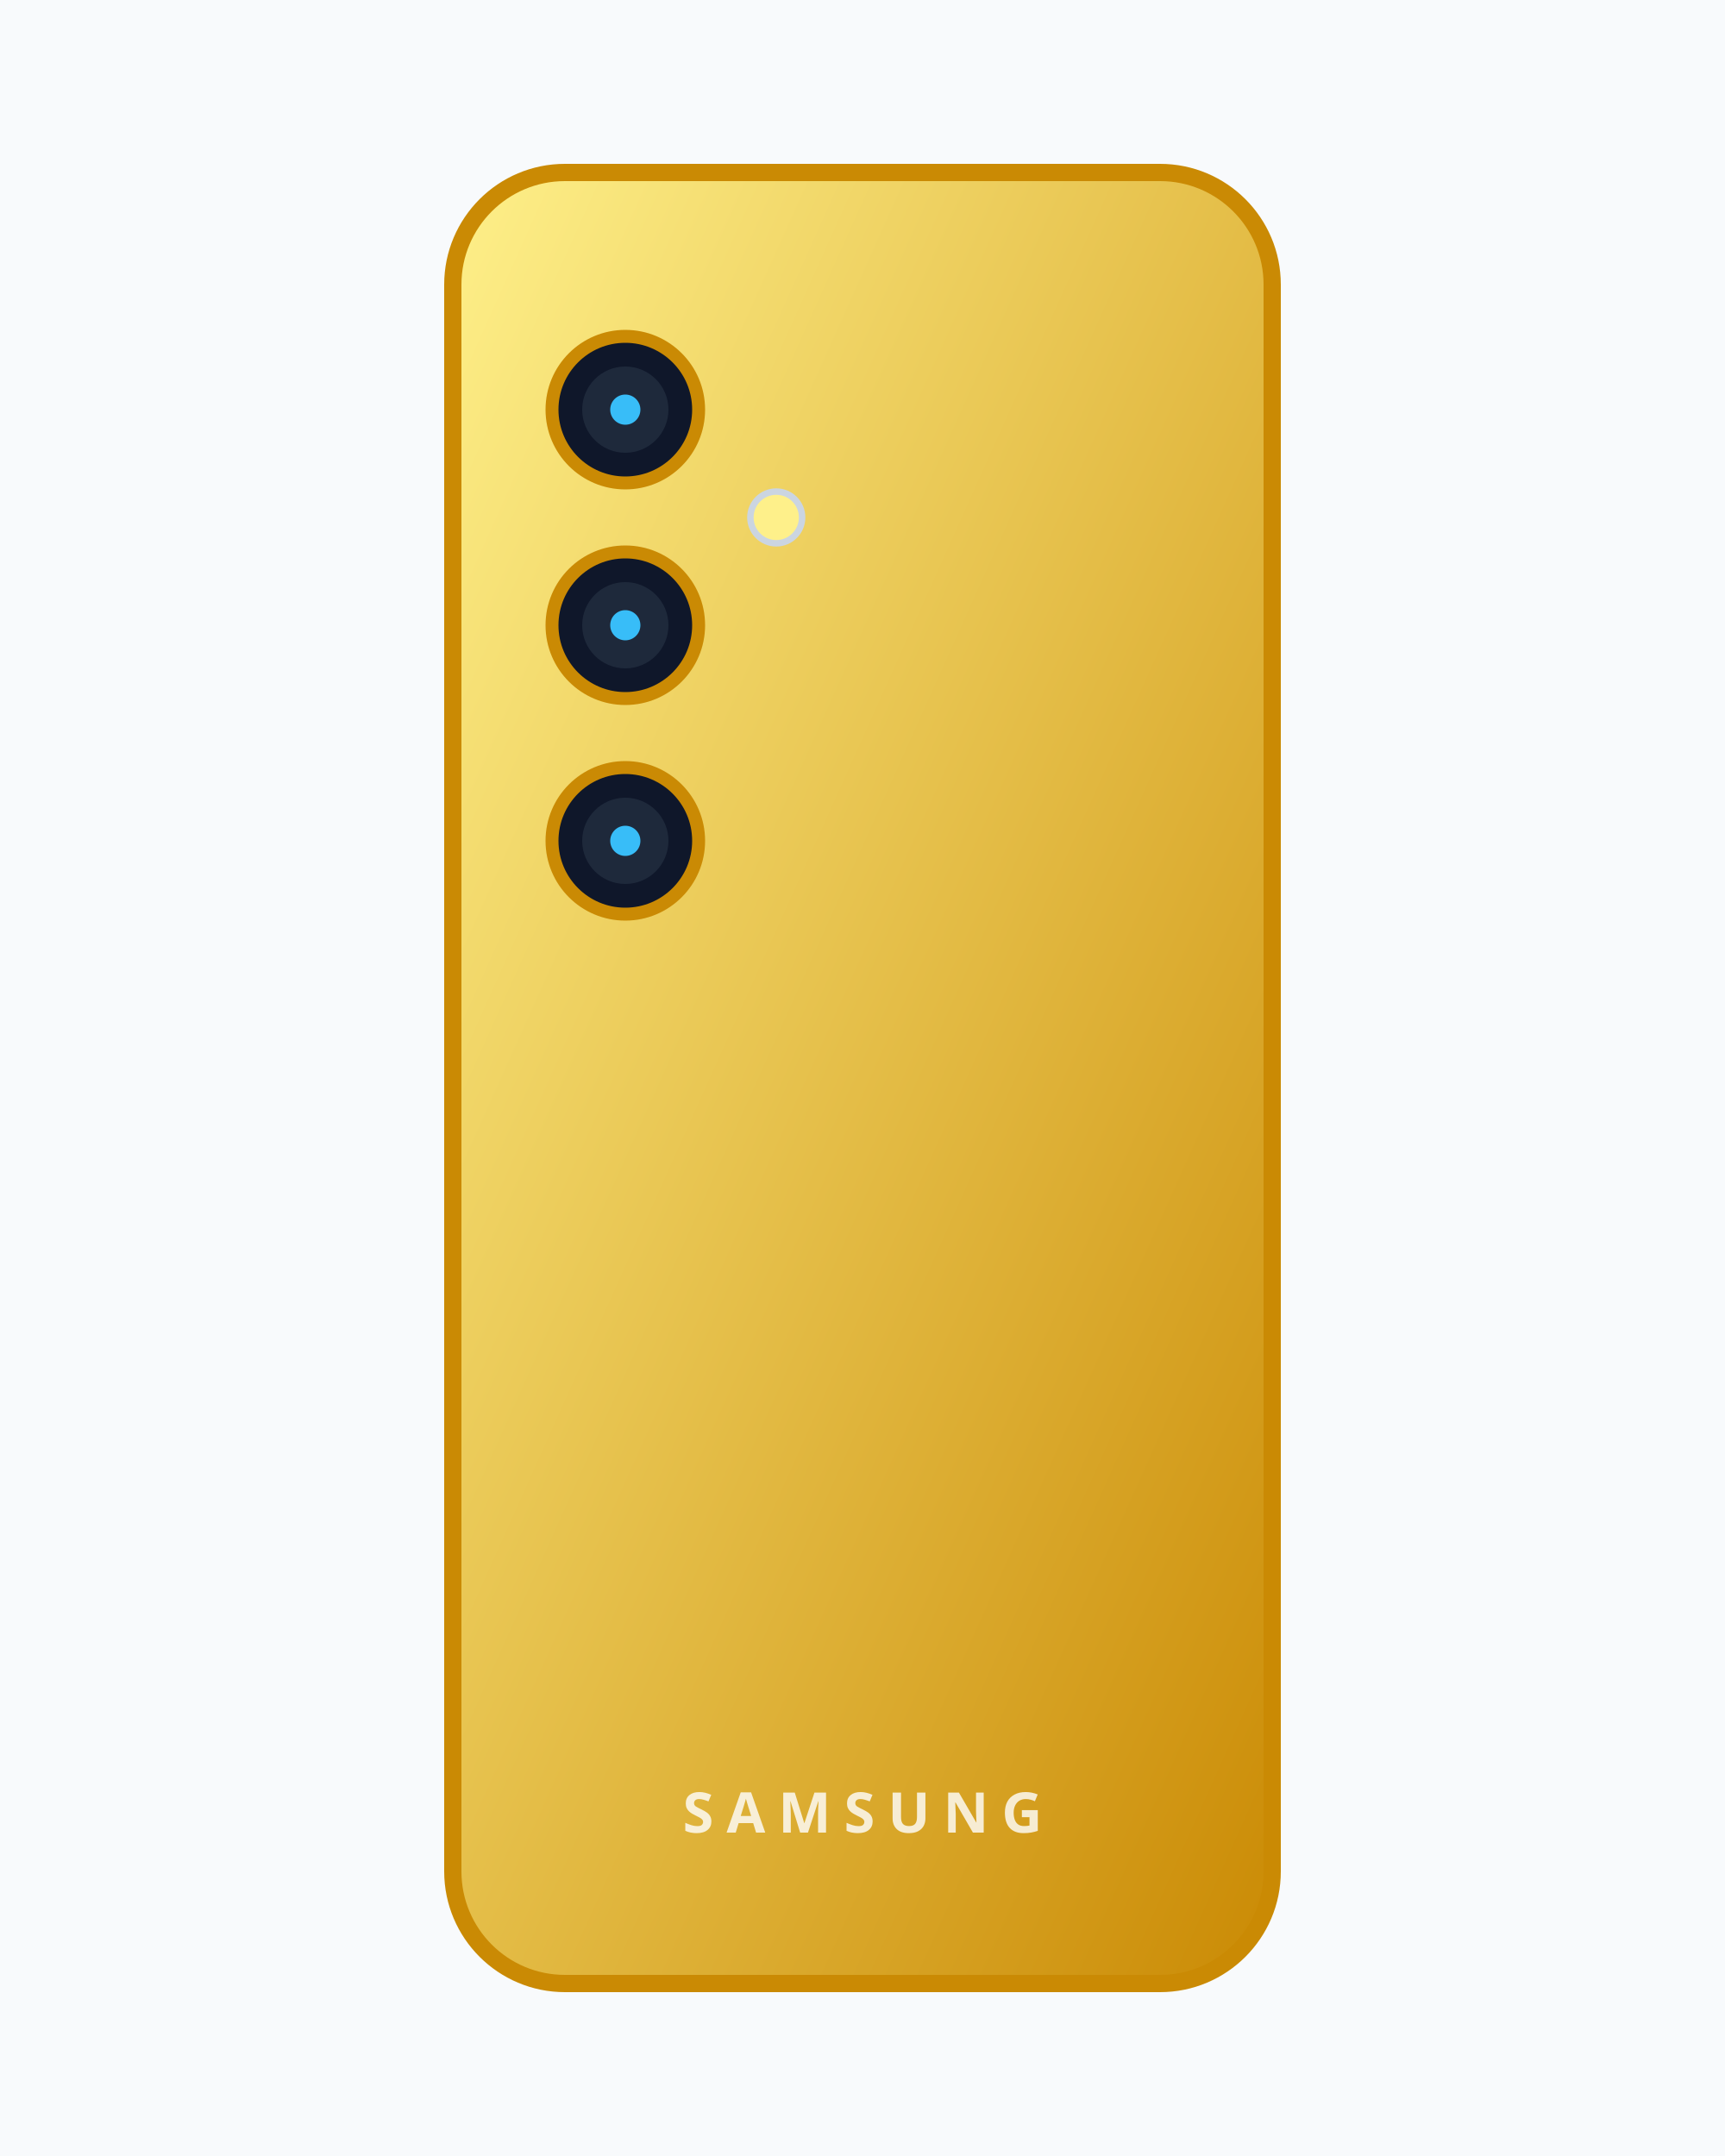
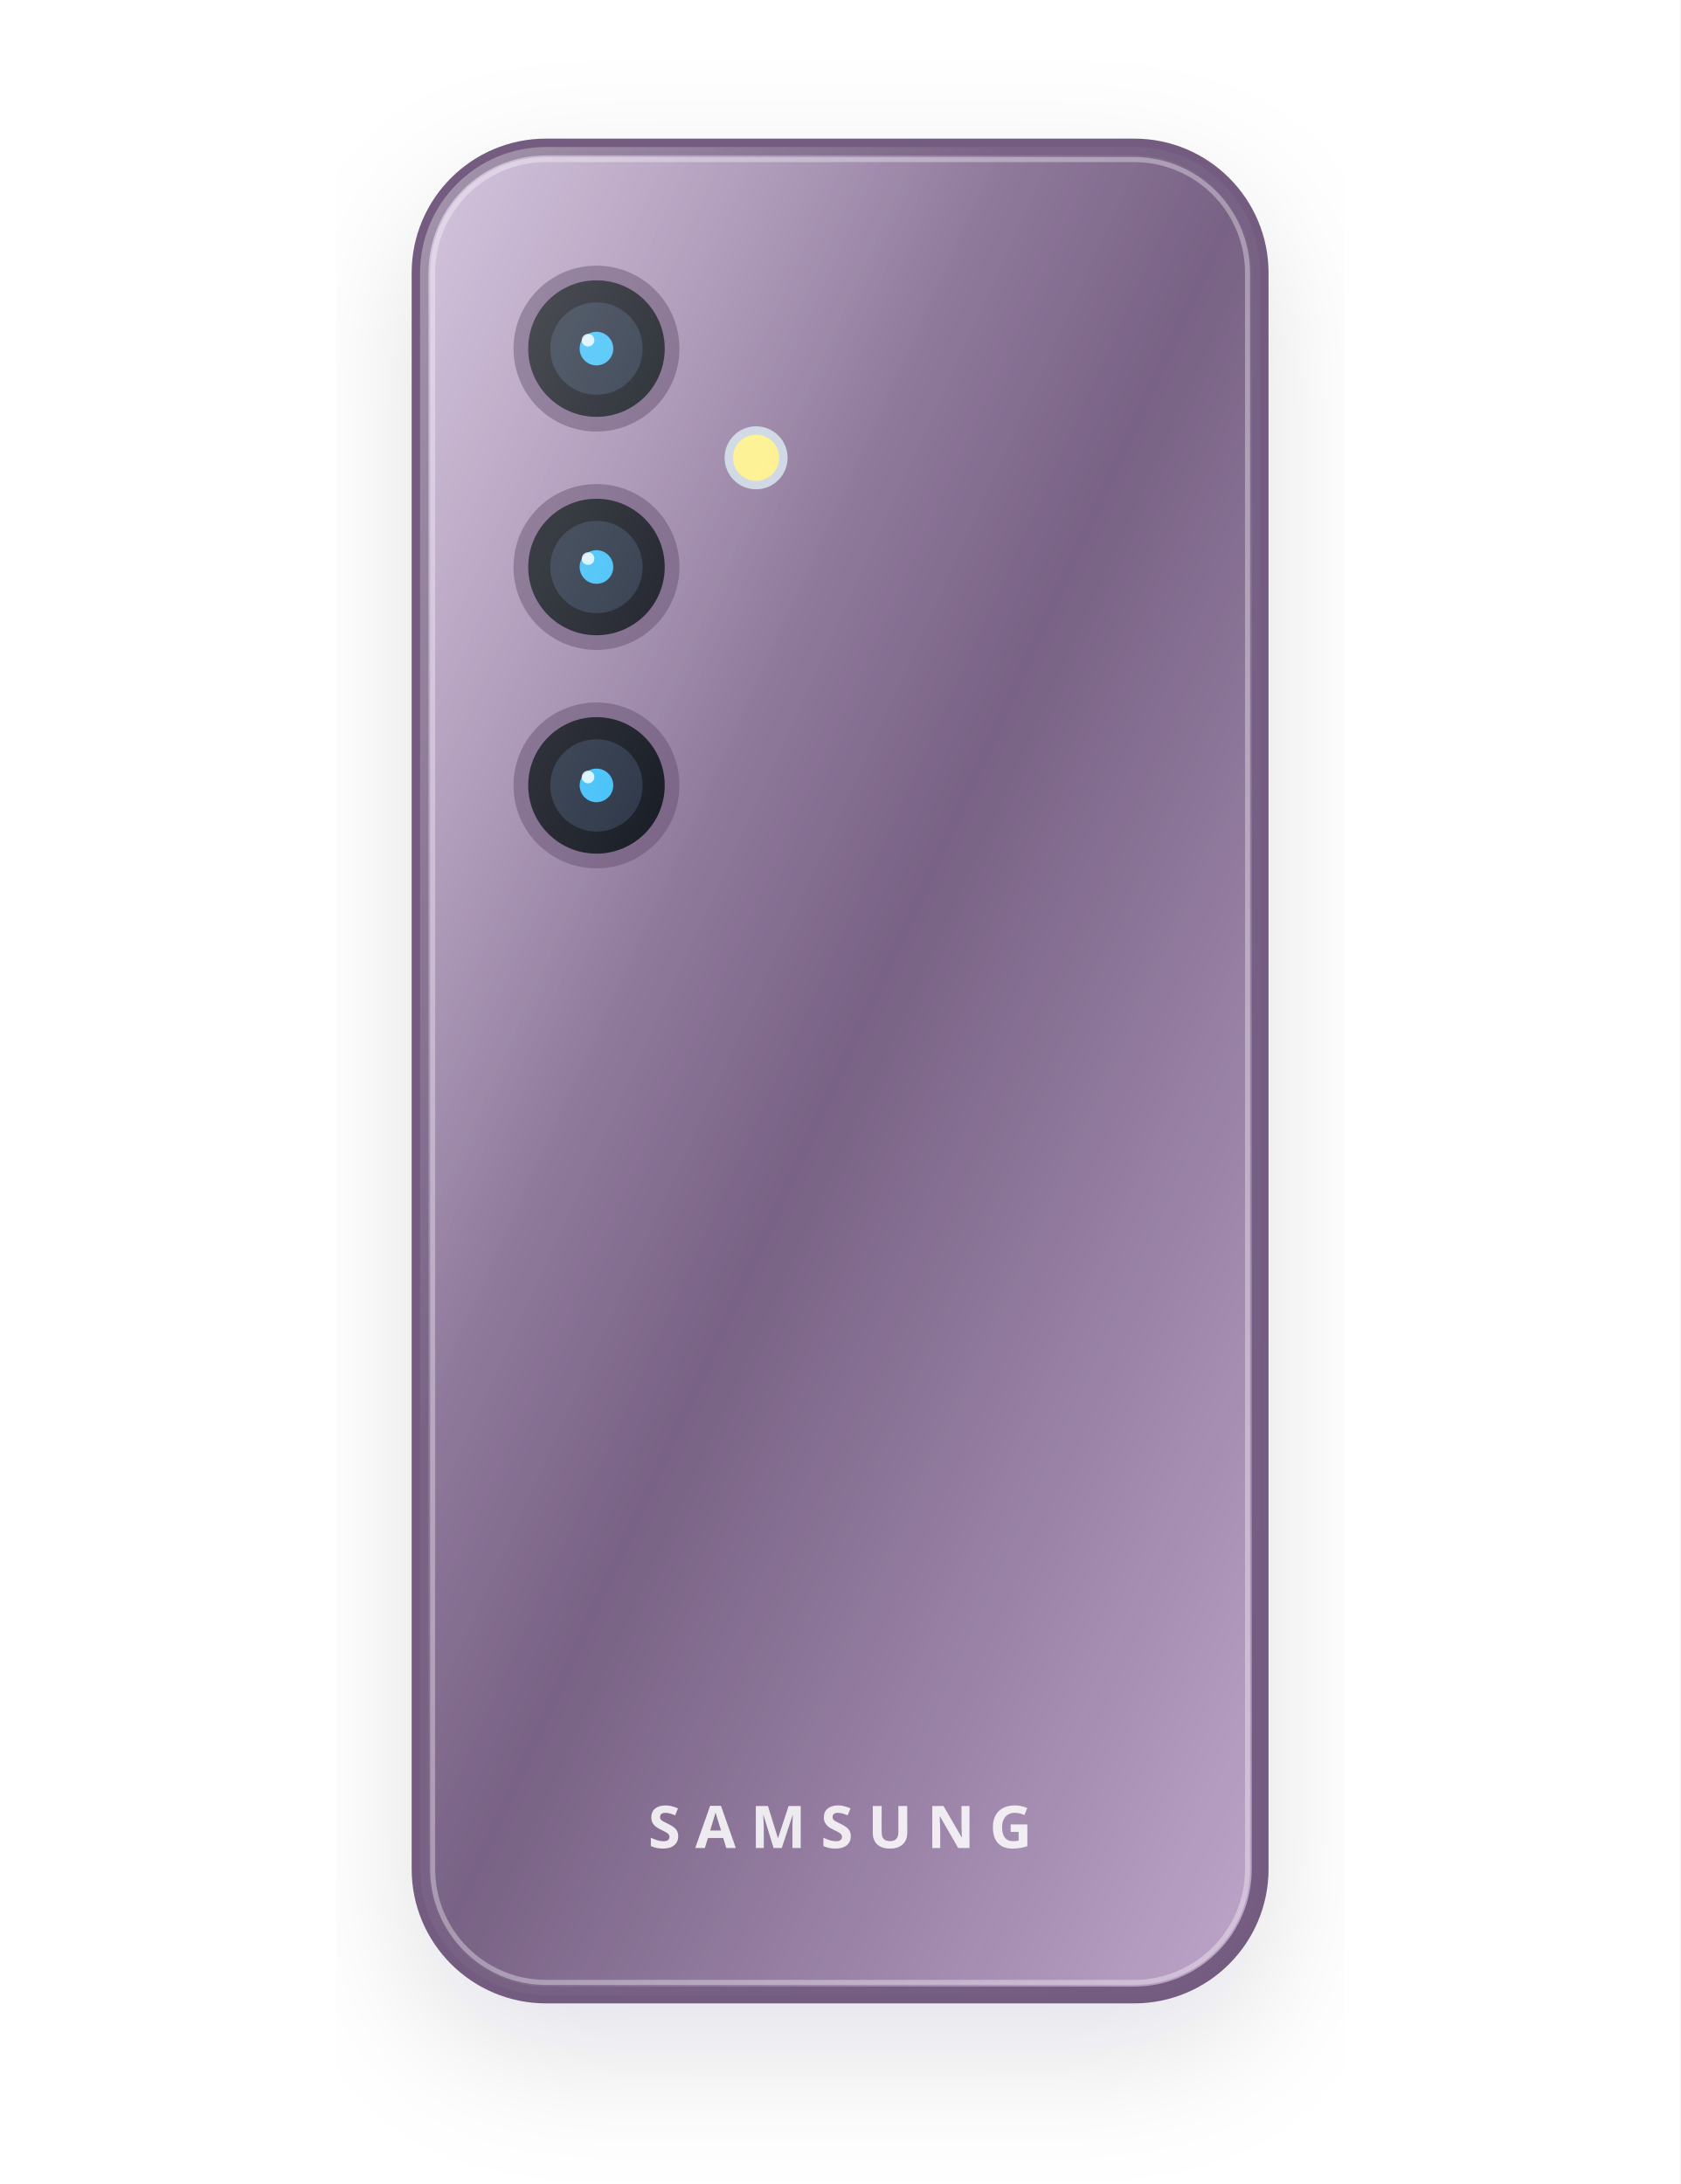
- <svg xmlns="http://www.w3.org/2000/svg" viewBox="0 0 400 500" width="100%" height="100%">
+ <svg xmlns="http://www.w3.org/2000/svg" viewBox="0 0 400 520" width="100%" height="100%">
  <defs>
-     <linearGradient id="bodyGrad" x1="0%" y1="0%" x2="100%" y2="100%">
-       <stop offset="0%" stop-color="#fef08a" />
-       <stop offset="100%" stop-color="#ca8a04" />
+     <linearGradient id="bodyGrad_s23" x1="0%" y1="0%" x2="100%" y2="100%">
+       <stop offset="0%" stop-color="#bfa7cc" />
+       <stop offset="50%" stop-color="#735c80" />
+       <stop offset="100%" stop-color="#bfa7cc" />
    </linearGradient>
+     <linearGradient id="glassSheen_s23" x1="0%" y1="0%" x2="100%" y2="100%">
+       <stop offset="0%" stop-color="#ffffff" stop-opacity="0.35" />
+       <stop offset="35%" stop-color="#ffffff" stop-opacity="0.05" />
+       <stop offset="100%" stop-color="#ffffff" stop-opacity="0" />
+     </linearGradient>
+     <filter id="dropShadow_s23" x="-10%" y="-10%" width="120%" height="120%">
+       <feDropShadow dx="0" dy="12" stdDeviation="16" flood-color="#0f172a" flood-opacity="0.12" />
+     </filter>
  </defs>
-   <rect width="100%" height="100%" fill="#f8fafc" />
-   <rect x="110" y="45" width="180" height="410" rx="28" fill="#000000" opacity="0.08" />
-   <rect x="105" y="40" width="190" height="420" rx="26" fill="url(#bodyGrad)" stroke="#ca8a04" stroke-width="4" />
-   <circle cx="145" cy="95" r="17" fill="#0f172a" stroke="#ca8a04" stroke-width="3" />
-   <circle cx="145" cy="95" r="10" fill="#1e293b" />
-   <circle cx="145" cy="95" r="3.5" fill="#38bdf8" />
-   <circle cx="145" cy="145" r="17" fill="#0f172a" stroke="#ca8a04" stroke-width="3" />
-   <circle cx="145" cy="145" r="10" fill="#1e293b" />
-   <circle cx="145" cy="145" r="3.5" fill="#38bdf8" />
-   <circle cx="145" cy="195" r="17" fill="#0f172a" stroke="#ca8a04" stroke-width="3" />
-   <circle cx="145" cy="195" r="10" fill="#1e293b" />
-   <circle cx="145" cy="195" r="3.5" fill="#38bdf8" />
-   <circle cx="180" cy="120" r="6" fill="#fef08a" stroke="#cbd5e1" stroke-width="1.5" />
-   <text x="200" y="425" font-family="sans-serif" font-size="13" font-weight="900" fill="#ffffff" opacity="0.8" text-anchor="middle" letter-spacing="3">SAMSUNG</text>
+   <rect width="100%" height="100%" fill="#ffffff" />
+   <rect x="100" y="35" width="200" height="440" rx="30" fill="url(#bodyGrad_s23)" stroke="#735c80" stroke-width="4" filter="url(#dropShadow_s23)" />
+   <rect x="103" y="38" width="194" height="434" rx="27" fill="none" stroke="#ffffff" stroke-width="1.2" opacity="0.35" />
+   <g transform="translate(118, 55)">
+     <circle cx="24" cy="28" r="18" fill="#090d16" stroke="#735c80" stroke-width="3.5" />
+     <circle cx="24" cy="28" r="11" fill="#1e293b" />
+     <circle cx="24" cy="28" r="4" fill="#38bdf8" />
+     <circle cx="22" cy="26" r="1.5" fill="#ffffff" opacity="0.8" />
+     <circle cx="24" cy="80" r="18" fill="#090d16" stroke="#735c80" stroke-width="3.5" />
+     <circle cx="24" cy="80" r="11" fill="#1e293b" />
+     <circle cx="24" cy="80" r="4" fill="#38bdf8" />
+     <circle cx="22" cy="78" r="1.5" fill="#ffffff" opacity="0.8" />
+     <circle cx="24" cy="132" r="18" fill="#090d16" stroke="#735c80" stroke-width="3.5" />
+     <circle cx="24" cy="132" r="11" fill="#1e293b" />
+     <circle cx="24" cy="132" r="4" fill="#38bdf8" />
+     <circle cx="22" cy="130" r="1.5" fill="#ffffff" opacity="0.8" />
+     <circle cx="62" cy="54" r="6.5" fill="#fef08a" stroke="#cbd5e1" stroke-width="2" />
+   </g>
+   <text x="200" y="440" font-family="sans-serif" font-size="14" font-weight="900" fill="#ffffff" opacity="0.85" text-anchor="middle" letter-spacing="3.5">SAMSUNG</text>
+   <rect x="100" y="35" width="200" height="440" rx="30" fill="url(#glassSheen_s23)" pointer-events="none" />
</svg>
